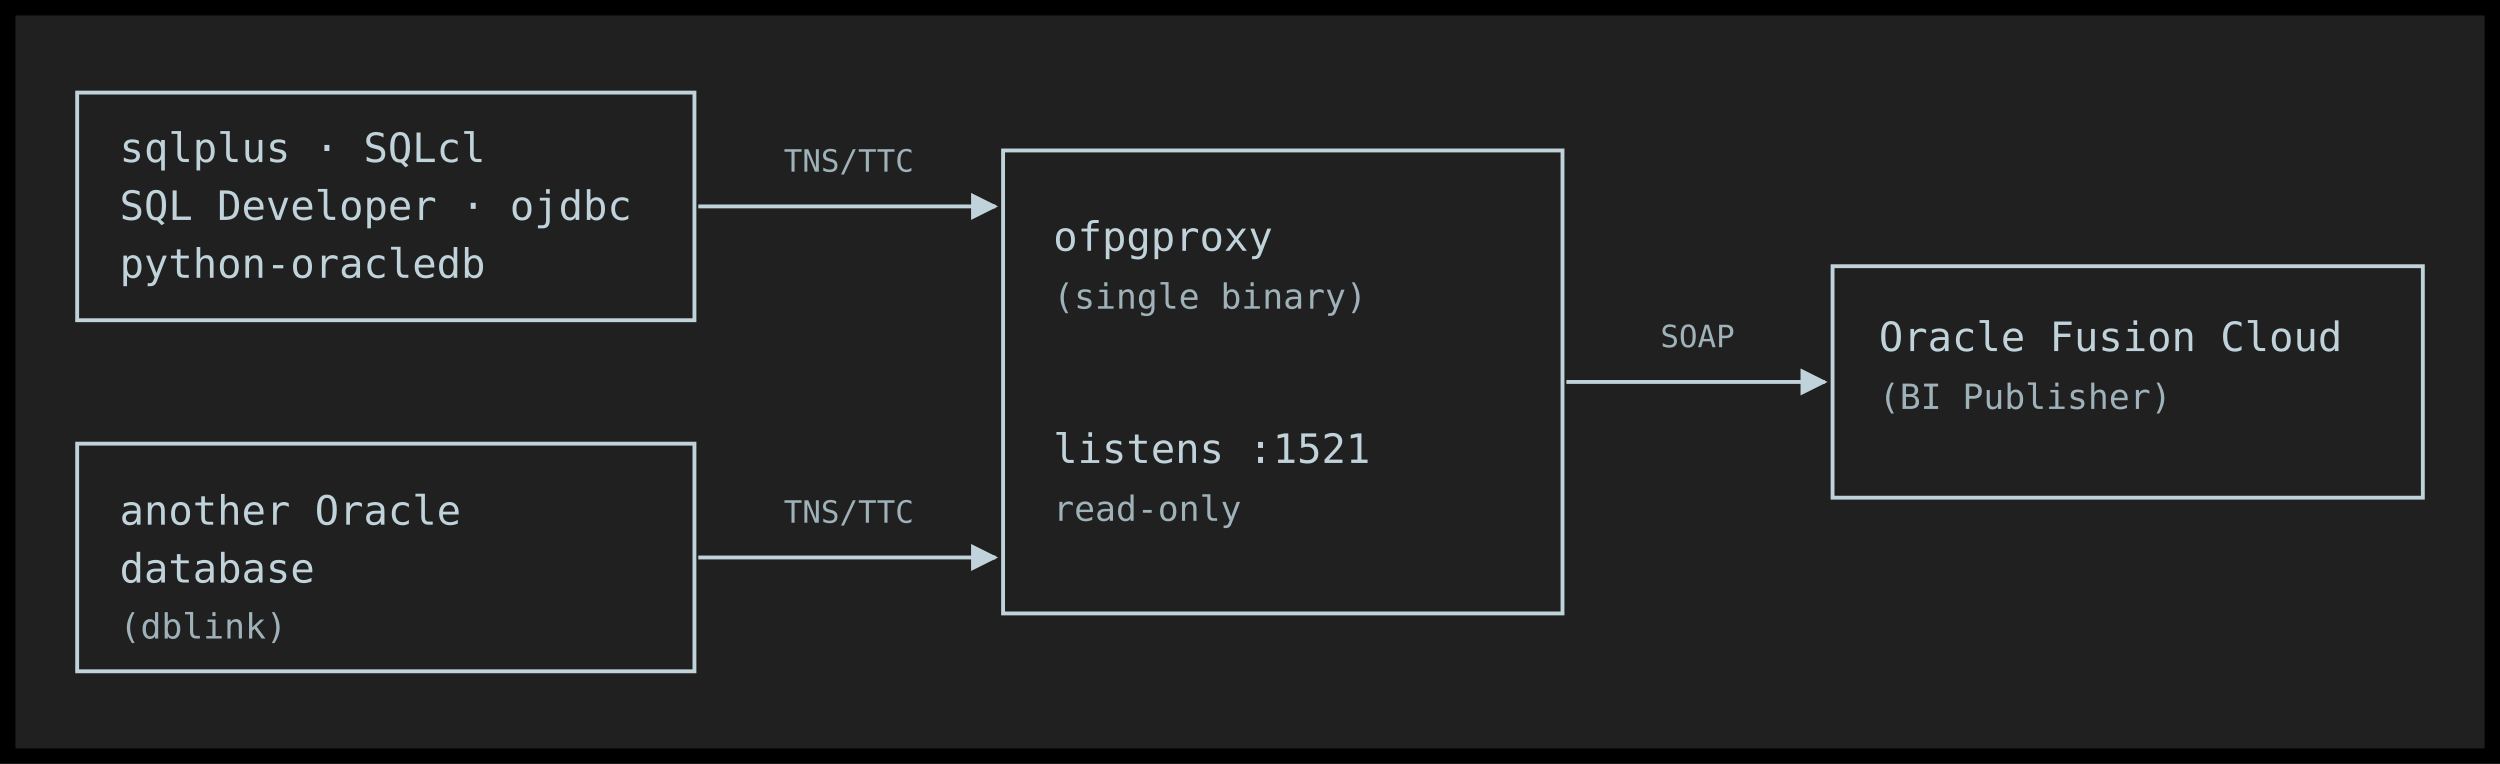
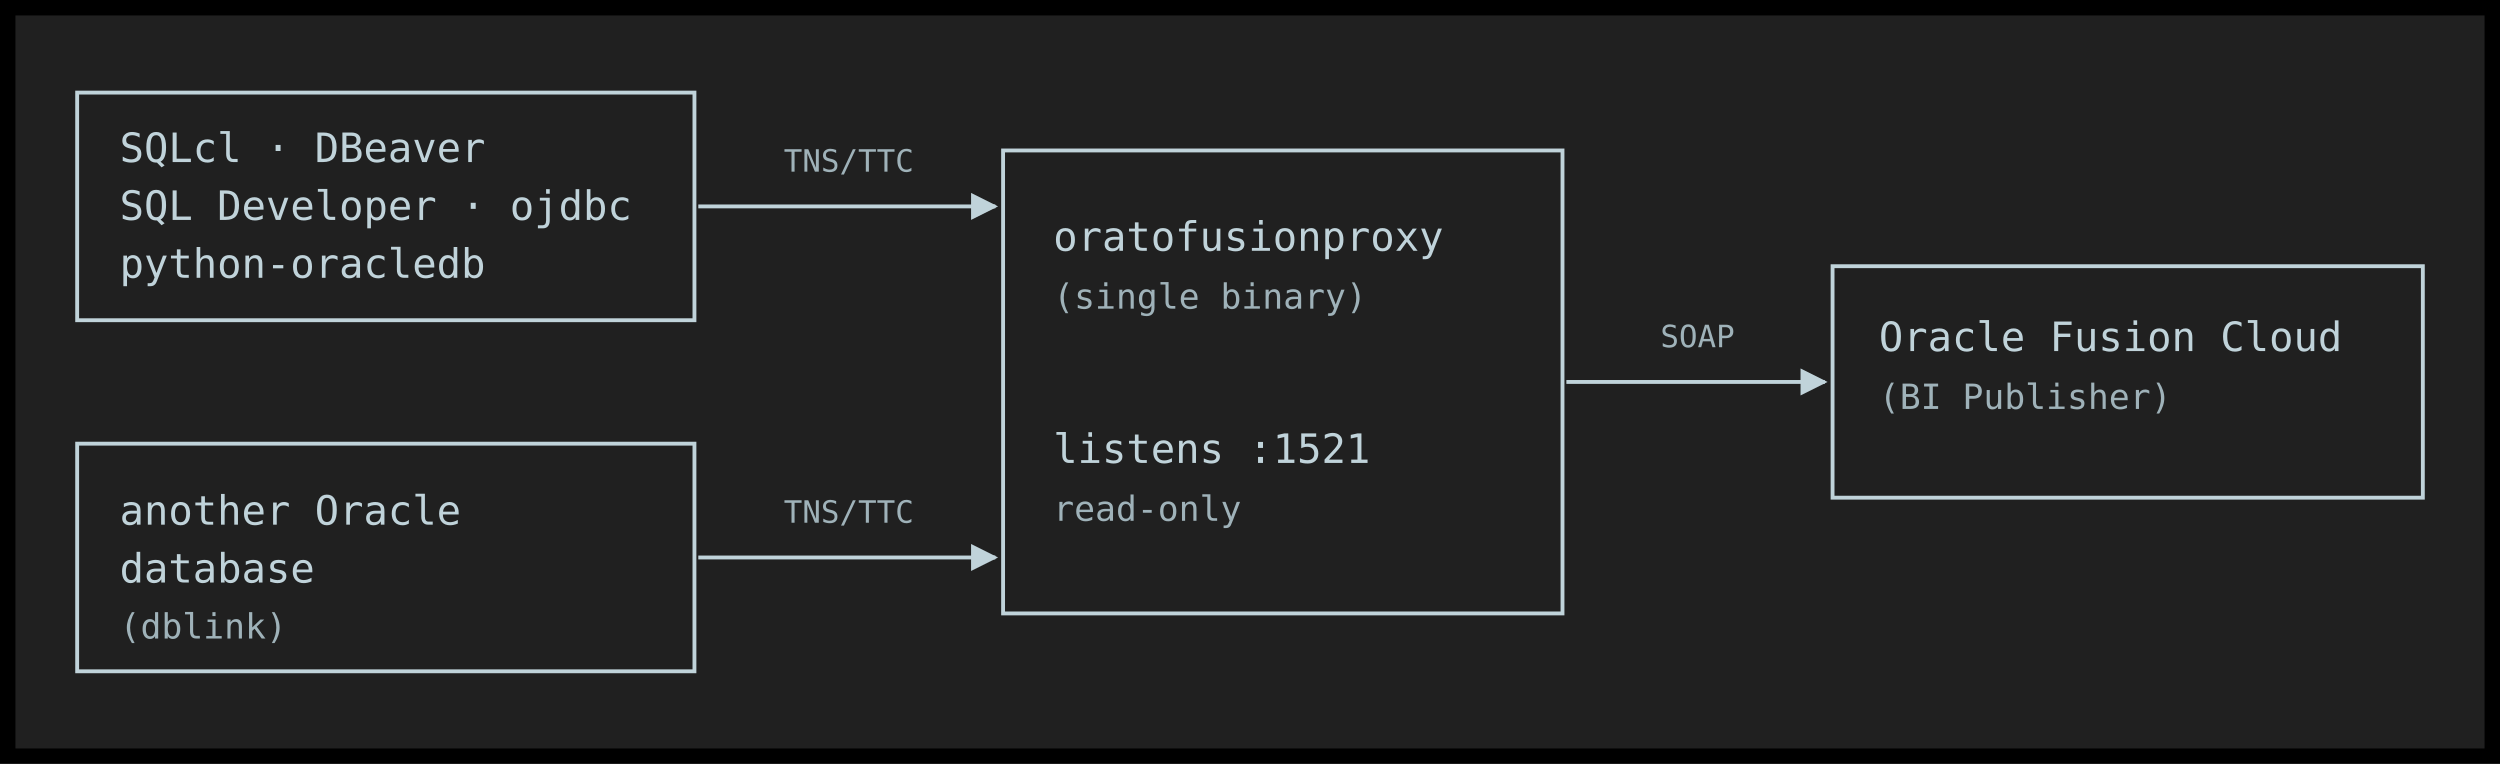
<svg xmlns="http://www.w3.org/2000/svg" width="1296" height="396" viewBox="0 0 1296 396">
  <defs>
    <marker id="arrow" viewBox="0 0 10 10" refX="9" refY="5" markerWidth="7" markerHeight="7" orient="auto-start-reverse">
      <path d="M 0 0 L 10 5 L 0 10 z" fill="#c0d3da" />
    </marker>
    <style>
      .b  { fill: none; stroke: #c0d3da; stroke-width: 2; }
      .t  { fill: #c0d3da; font-family: Menlo, "DejaVu Sans Mono", monospace; font-size: 21px; }
      .s  { fill: #9fb2b9; font-family: Menlo, "DejaVu Sans Mono", monospace; font-size: 18px; }
      .l  { fill: #9fb2b9; font-family: Menlo, "DejaVu Sans Mono", monospace; font-size: 16px; text-anchor: middle; }
      .ln { stroke: #c0d3da; stroke-width: 2; marker-end: url(#arrow); }
    </style>
  </defs>
  <rect x="0" y="0" width="1296" height="396" fill="#000000" />
  <rect x="8" y="8" width="1280" height="380" fill="#202020" />
  <rect class="b" x="40" y="48" width="320" height="118" />
-   <text class="t" x="62" y="84">sqlplus · SQLcl</text>
+   <text class="t" x="62" y="84">SQLcl · DBeaver</text>
  <text class="t" x="62" y="114">SQL Developer · ojdbc</text>
  <text class="t" x="62" y="144">python-oracledb</text>
  <rect class="b" x="40" y="230" width="320" height="118" />
  <text class="t" x="62" y="272">another Oracle</text>
  <text class="t" x="62" y="302">database</text>
  <text class="s" x="62" y="331">(dblink)</text>
  <text class="l" x="440" y="89">TNS/TTC</text>
  <line class="ln" x1="362" y1="107" x2="516" y2="107" />
  <text class="l" x="440" y="271">TNS/TTC</text>
  <line class="ln" x1="362" y1="289" x2="516" y2="289" />
  <rect class="b" x="520" y="78" width="290" height="240" />
-   <text class="t" x="546" y="130">ofpgproxy</text>
+   <text class="t" x="546" y="130">oratofusionproxy</text>
  <text class="s" x="546" y="160">(single binary)</text>
  <text class="t" x="546" y="240">listens :1521</text>
  <text class="s" x="546" y="270">read-only</text>
  <text class="l" x="880" y="180">SOAP</text>
  <line class="ln" x1="812" y1="198" x2="946" y2="198" />
  <rect class="b" x="950" y="138" width="306" height="120" />
  <text class="t" x="974" y="182">Oracle Fusion Cloud</text>
  <text class="s" x="974" y="212">(BI Publisher)</text>
</svg>
